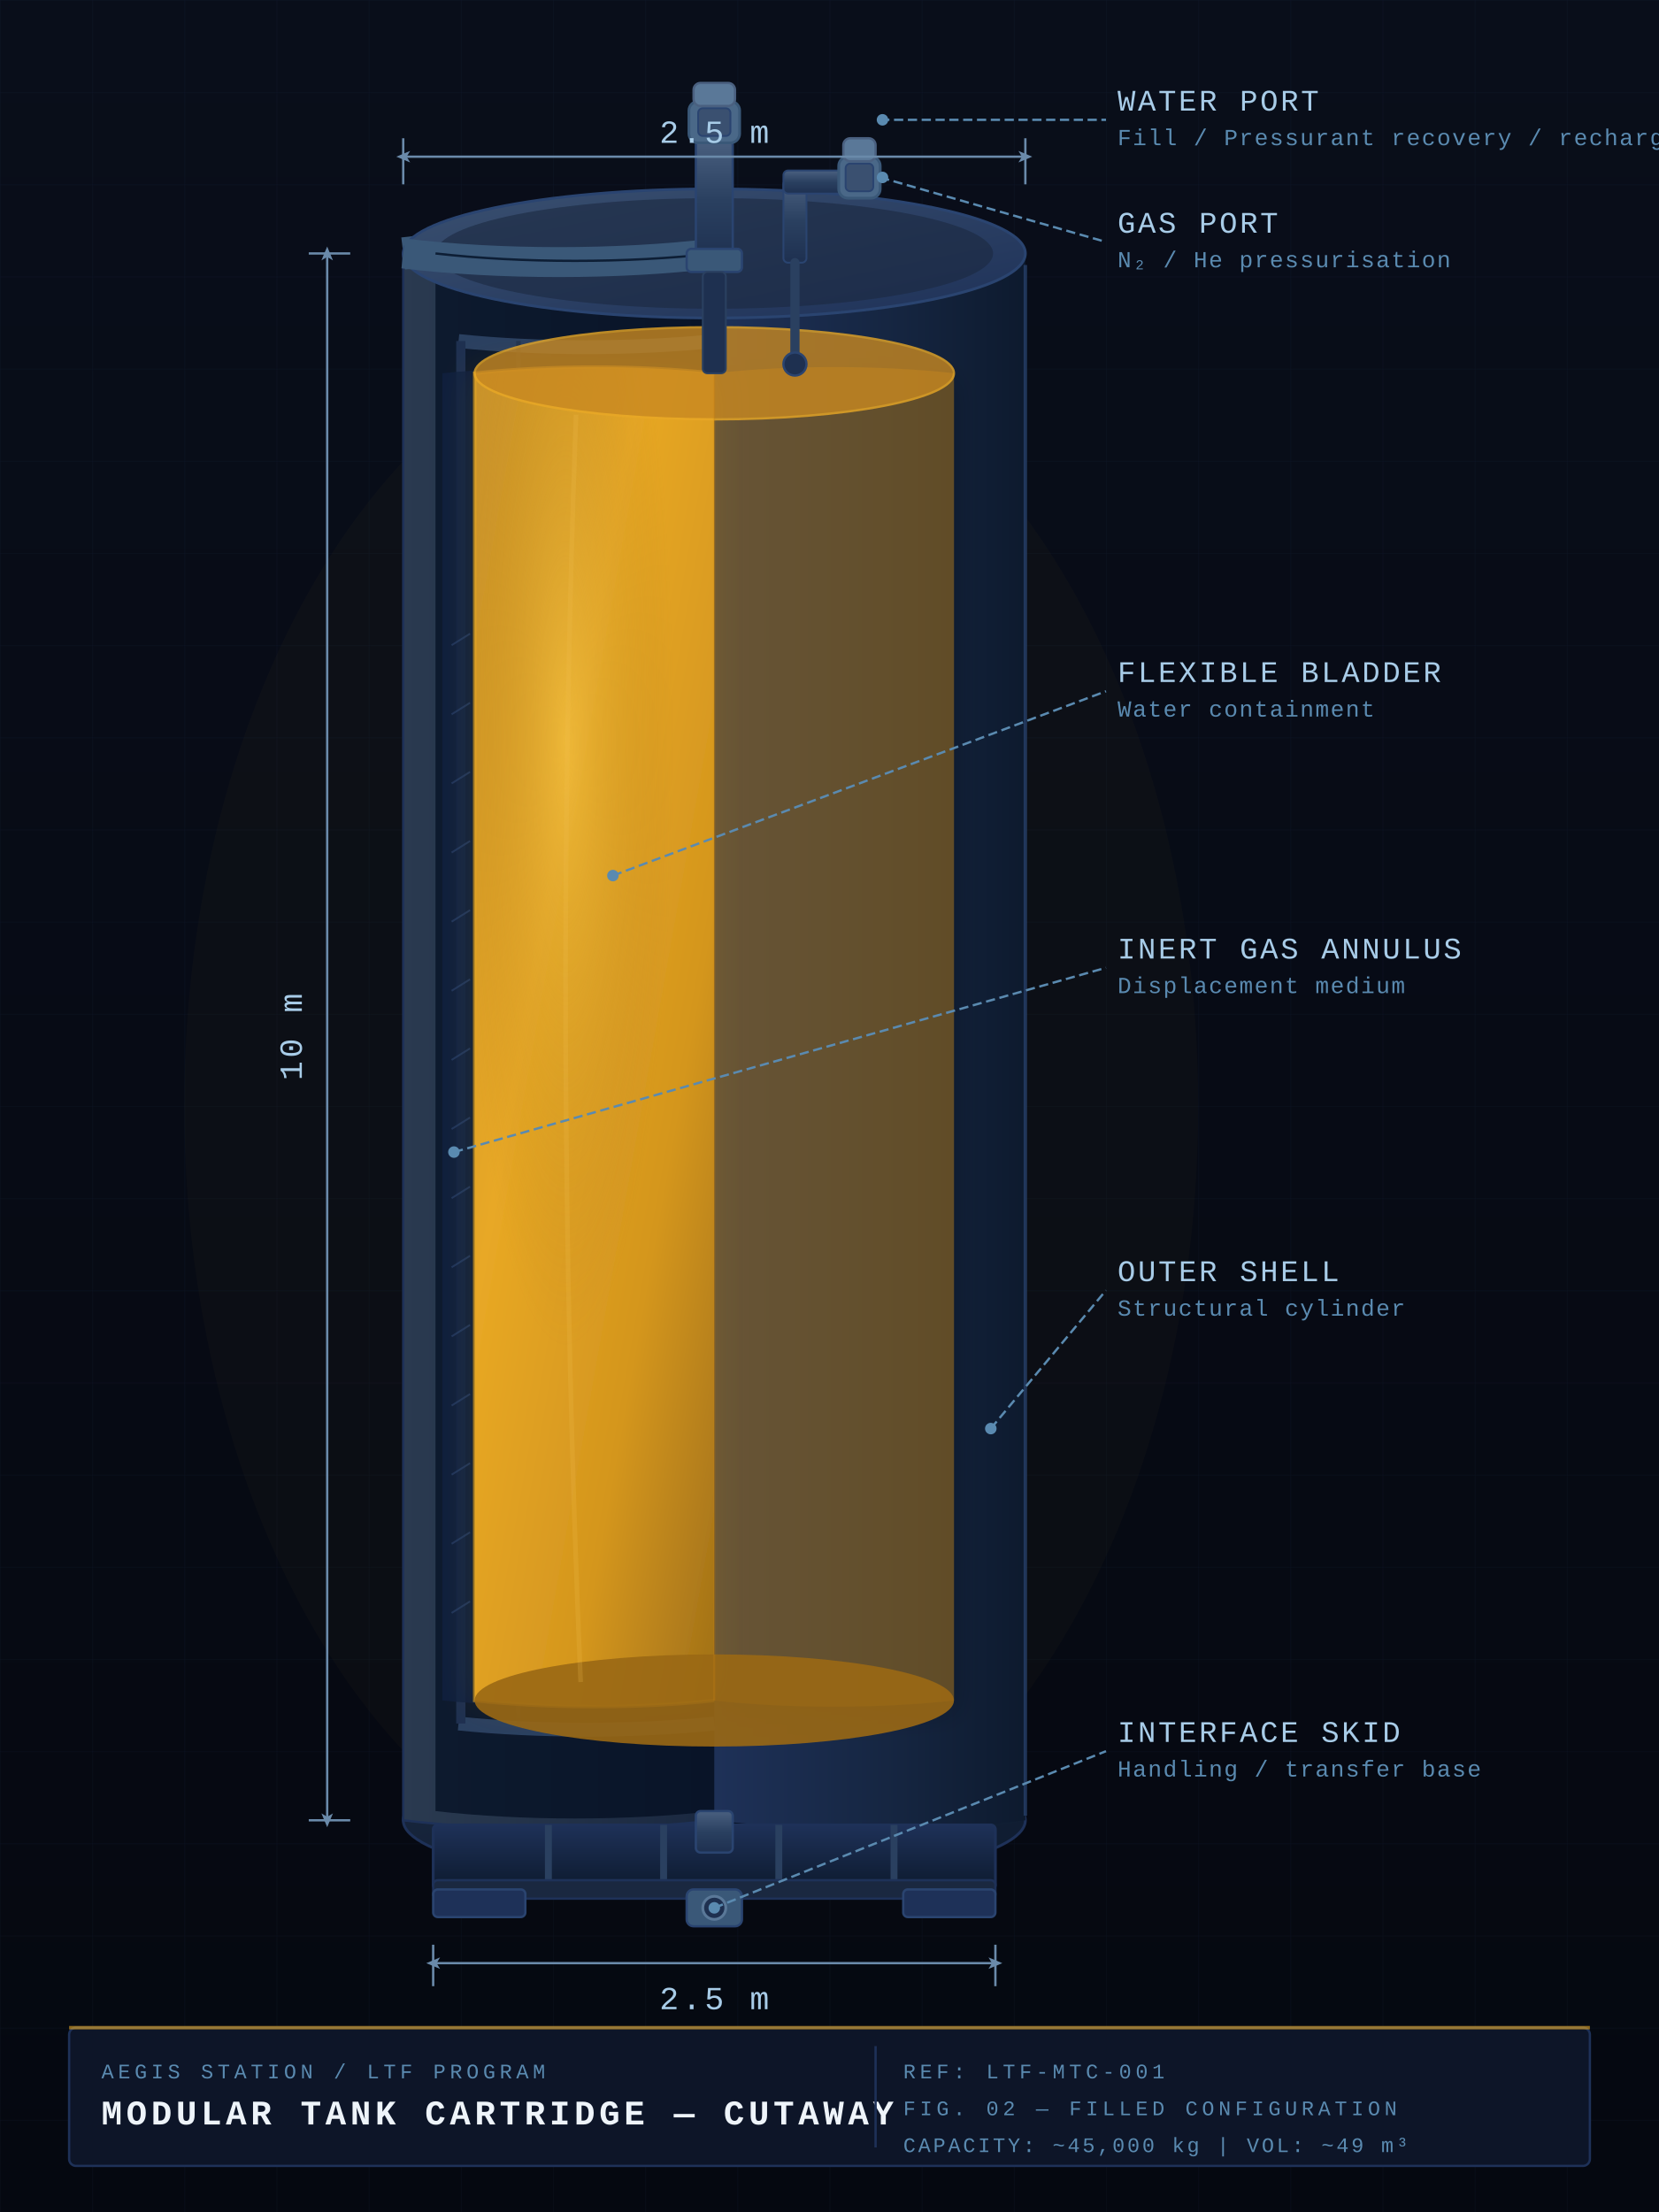
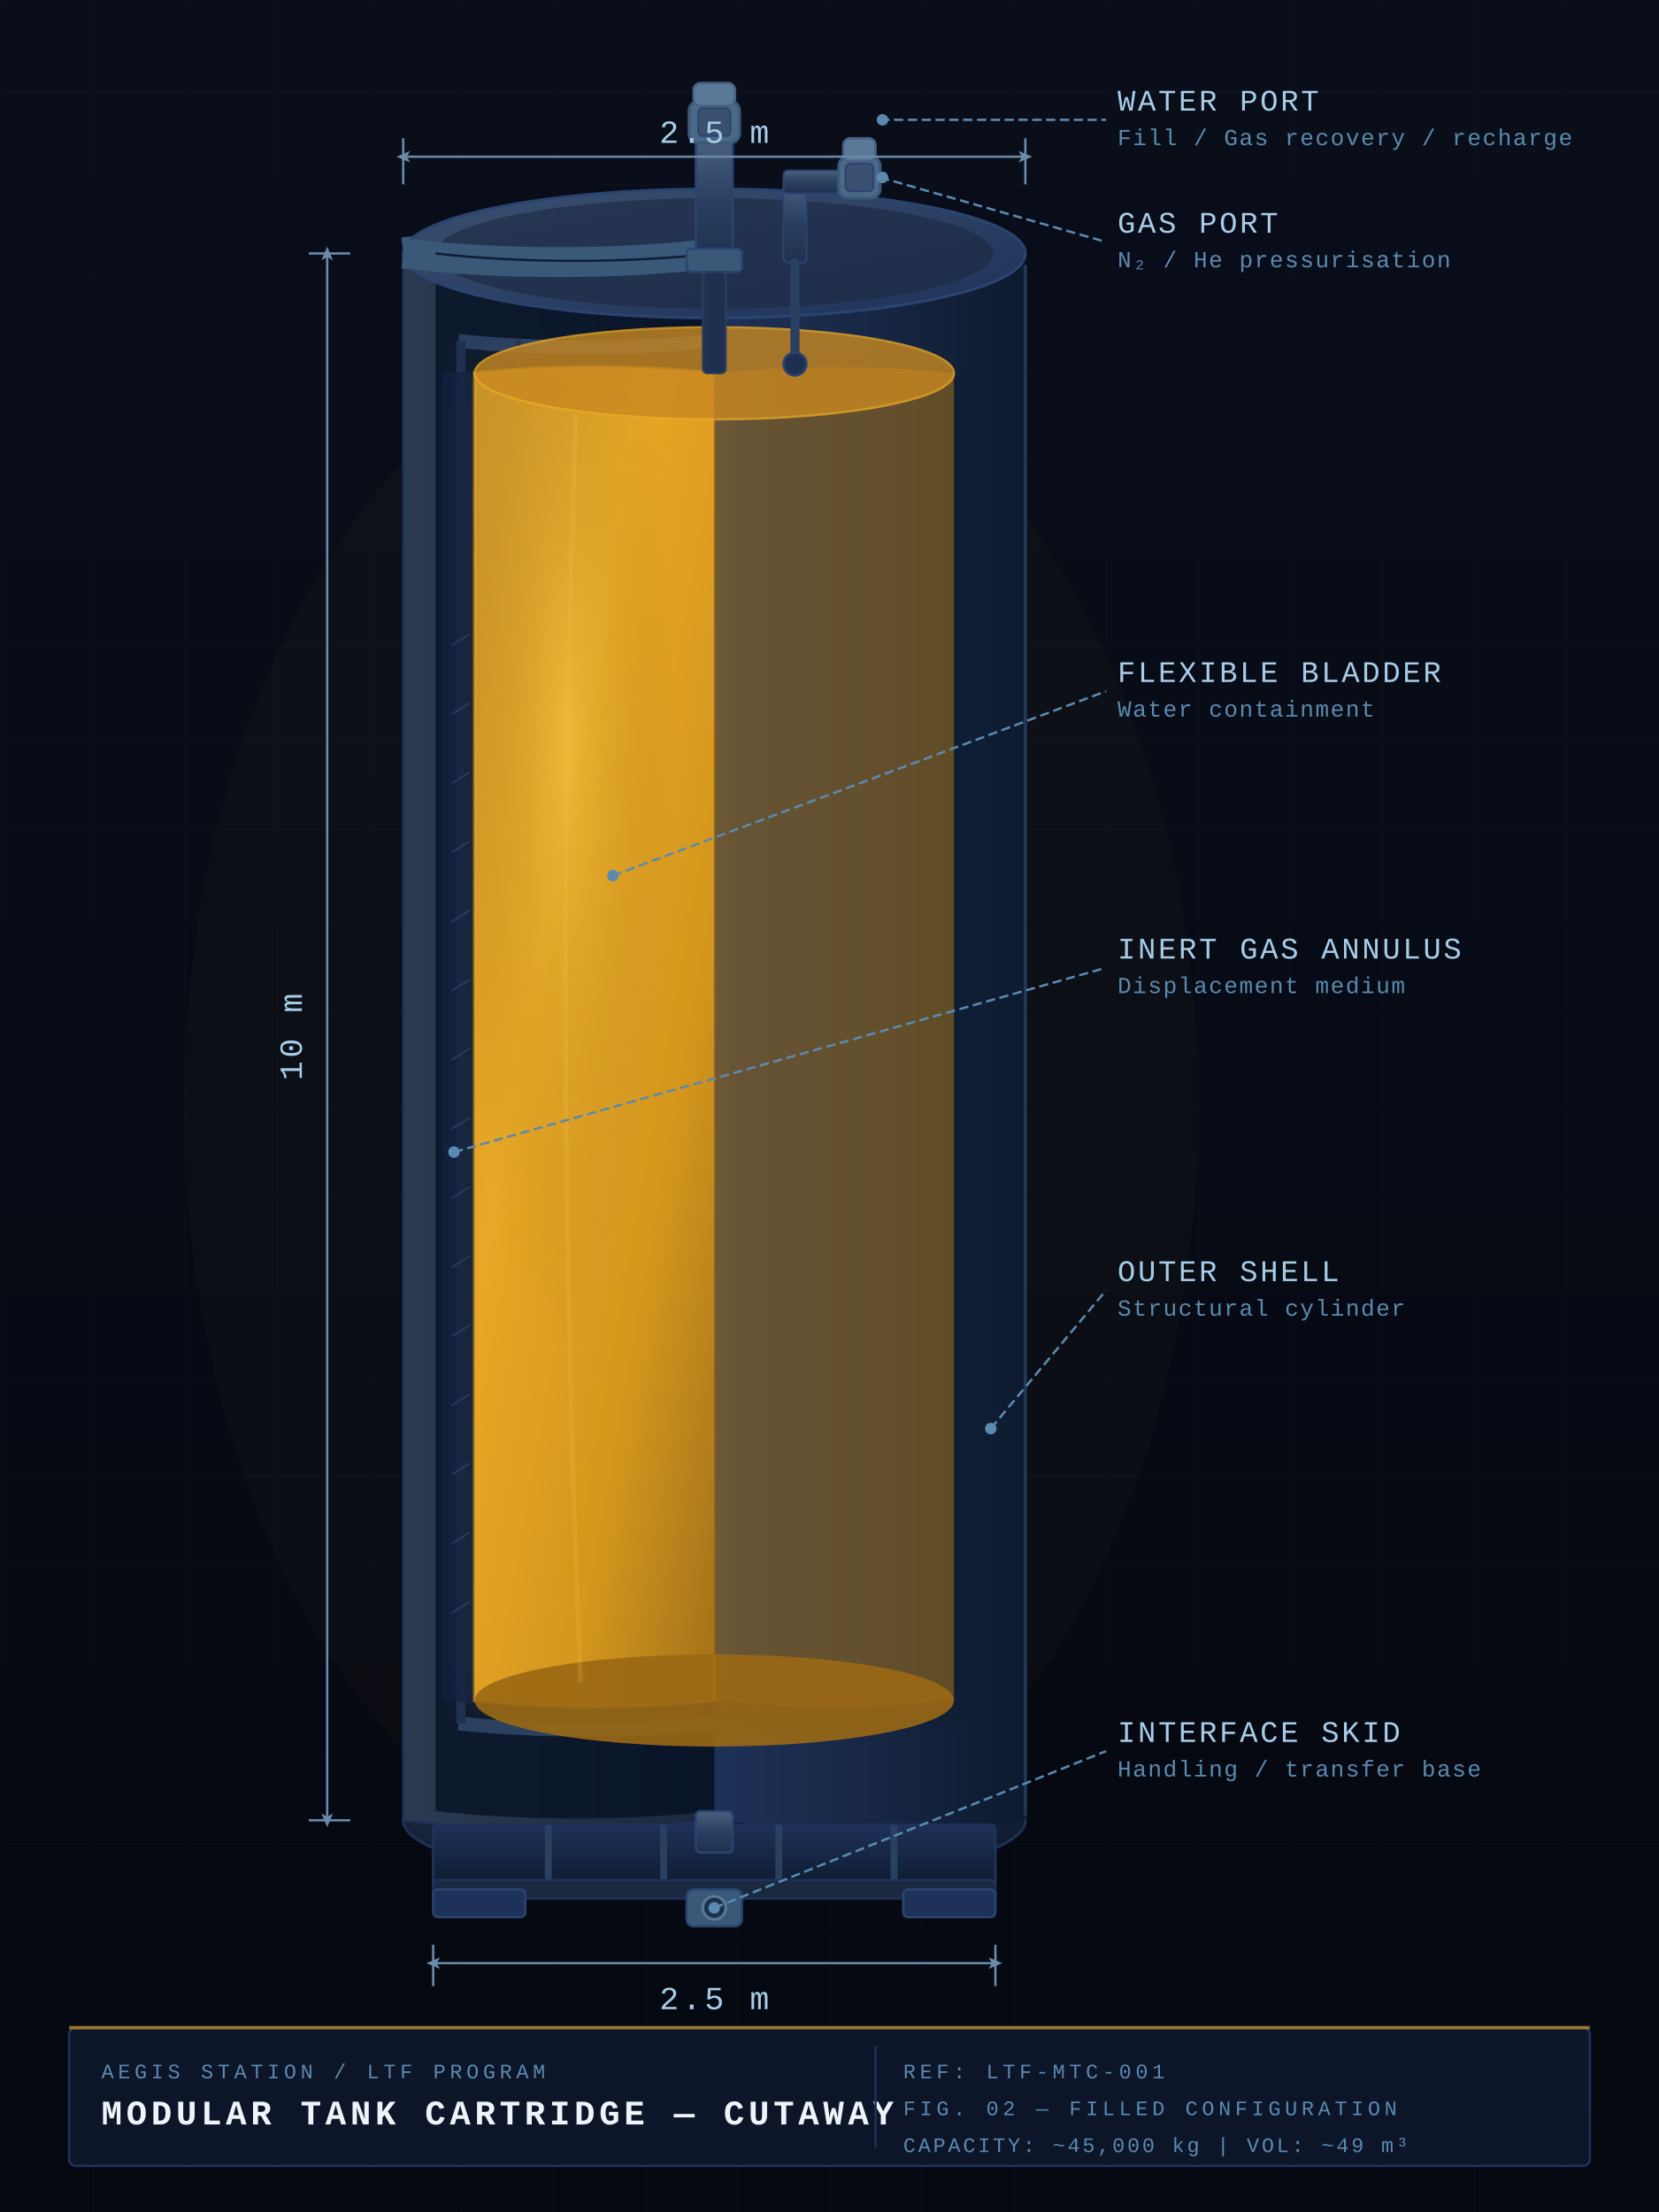
<svg xmlns="http://www.w3.org/2000/svg" viewBox="0 0 720 960" width="720" height="960" font-family="'Share Tech Mono', 'Courier New', monospace">
  <defs>
    <linearGradient id="bgGrad" x1="0" y1="0" x2="0" y2="1">
      <stop offset="0%" stop-color="#090e1a" />
      <stop offset="100%" stop-color="#050810" />
    </linearGradient>
    <linearGradient id="shellFront" x1="0" y1="0" x2="1" y2="0">
      <stop offset="0%" stop-color="#2a3a50" />
      <stop offset="100%" stop-color="#1a2840" />
    </linearGradient>
    <linearGradient id="shellSide" x1="0" y1="0" x2="1" y2="0">
      <stop offset="0%" stop-color="#1e3158" />
      <stop offset="60%" stop-color="#152540" />
      <stop offset="100%" stop-color="#0d1a2e" />
    </linearGradient>
    <linearGradient id="shellTop" x1="0" y1="0" x2="1" y2="1">
      <stop offset="0%" stop-color="#3a5070" />
      <stop offset="100%" stop-color="#1e3158" />
    </linearGradient>
    <linearGradient id="shellBottom" x1="0" y1="0" x2="1" y2="1">
      <stop offset="0%" stop-color="#1a2840" />
      <stop offset="100%" stop-color="#0d1a2e" />
    </linearGradient>
    <linearGradient id="interiorGrad" x1="0" y1="0" x2="1" y2="0">
      <stop offset="0%" stop-color="#0d1a2e" />
      <stop offset="100%" stop-color="#091428" />
    </linearGradient>
    <linearGradient id="bladderGrad" x1="0" y1="0" x2="1" y2="1">
      <stop offset="0%" stop-color="#c8922a" />
      <stop offset="35%" stop-color="#e8a825" />
      <stop offset="70%" stop-color="#d4961e" />
      <stop offset="100%" stop-color="#a07018" />
    </linearGradient>
    <radialGradient id="bladderHighlight" cx="38%" cy="28%" r="45%">
      <stop offset="0%" stop-color="#f5c84a" stop-opacity="0.5" />
      <stop offset="100%" stop-color="#a07018" stop-opacity="0" />
    </radialGradient>
    <linearGradient id="gasGrad" x1="0" y1="0" x2="1" y2="1">
      <stop offset="0%" stop-color="#1a2e4a" />
      <stop offset="100%" stop-color="#0f1e35" />
    </linearGradient>
    <linearGradient id="portGrad" x1="0" y1="0" x2="0" y2="1">
      <stop offset="0%" stop-color="#4a6080" />
      <stop offset="50%" stop-color="#2a4060" />
      <stop offset="100%" stop-color="#1e3050" />
    </linearGradient>
    <linearGradient id="skidGrad" x1="0" y1="0" x2="0" y2="1">
      <stop offset="0%" stop-color="#1e3158" />
      <stop offset="100%" stop-color="#0d1a2e" />
    </linearGradient>
    <marker id="arrow" markerWidth="8" markerHeight="8" refX="4" refY="4" orient="auto">
      <path d="M0,1 L8,4 L0,7 L2,4 Z" fill="#6a8aaa" />
    </marker>
    <marker id="arrowL" markerWidth="8" markerHeight="8" refX="4" refY="4" orient="auto-start-reverse">
      <path d="M0,1 L8,4 L0,7 L2,4 Z" fill="#6a8aaa" />
    </marker>
    <marker id="arrowB" markerWidth="6" markerHeight="6" refX="3" refY="3" orient="auto">
      <path d="M0,0.5 L6,3 L0,5.5 L1.5,3 Z" fill="#6a8aaa" />
    </marker>
    <marker id="arrowBL" markerWidth="6" markerHeight="6" refX="3" refY="3" orient="auto-start-reverse">
      <path d="M0,0.5 L6,3 L0,5.5 L1.5,3 Z" fill="#6a8aaa" />
    </marker>
    <pattern id="grid" width="40" height="40" patternUnits="userSpaceOnUse">
      <path d="M40,0 L0,0 L0,40" fill="none" stroke="#1e3158" stroke-width="0.3" opacity="0.4" />
    </pattern>
    <filter id="bladderShadow" x="-10%" y="-5%" width="120%" height="115%">
      <feDropShadow dx="0" dy="4" stdDeviation="6" flood-color="#000" flood-opacity="0.5" />
    </filter>
    <filter id="amberGlow" x="-15%" y="-10%" width="130%" height="125%">
      <feGaussianBlur stdDeviation="8" result="blur" />
      <feFlood flood-color="#e8a825" flood-opacity="0.12" result="color" />
      <feComposite in="color" in2="blur" operator="in" result="glow" />
      <feMerge>
        <feMergeNode in="glow" />
        <feMergeNode in="SourceGraphic" />
      </feMerge>
    </filter>
    <clipPath id="bodyClip">
      <rect x="160" y="100" width="270" height="720" />
    </clipPath>
  </defs>
  <rect width="720" height="960" fill="url(#bgGrad)" />
  <rect width="720" height="960" fill="url(#grid)" opacity="0.6" />
  <ellipse cx="300" cy="480" rx="220" ry="340" fill="#e8a825" opacity="0.025" />
  <ellipse cx="310" cy="790" rx="135" ry="28" fill="url(#shellBottom)" stroke="#1e3158" stroke-width="1.2" />
  <ellipse cx="310" cy="790" rx="121" ry="24" fill="#091428" />
  <path d="     M 310,110 A 135,28 0 0,1 445,110     L 445,790     A 135,28 0 0,1 310,790     L 310,110   " fill="url(#shellSide)" stroke="none" />
  <path d="M 445,115 L 445,788" stroke="#2a4470" stroke-width="1.5" opacity="0.7" />
  <path d="M 310,110 A 135,28 0 0,0 175,110 L 175,790 A 135,28 0 0,0 310,790 Z" fill="url(#shellFront)" stroke="#1e3158" stroke-width="1" />
  <path d="M 310,112 A 121,24 0 0,0 189,112 L 189,786 A 121,24 0 0,0 310,786 Z" fill="url(#interiorGrad)" />
  <path d="M 175,110 A 135,28 0 0,1 310,110 A 121,24 0 0,0 189,110 A 121,24 0 0,0 310,110 A 135,28 0 0,0 175,110 Z" fill="none" />
  <path d="M 175,110 A 135,28 0 0,1 310,110" fill="none" stroke="#3a5878" stroke-width="14" />
  <path d="M 189,110 A 121,24 0 0,1 310,110" fill="none" stroke="#0d1a2e" stroke-width="1" />
  <ellipse cx="310" cy="110" rx="135" ry="28" fill="url(#shellTop)" stroke="#2a4470" stroke-width="1.2" />
  <ellipse cx="310" cy="110" rx="121" ry="24" fill="#1a2840" opacity="0.6" />
  <path d="M 175,110 A 135,28 0 0,0 310,110" fill="none" stroke="#3a5878" stroke-width="13" />
  <path d="M 189,110 A 121,24 0 0,0 310,110" fill="none" stroke="#0d1e35" stroke-width="1" />
  <path d="M 199,148 A 111,20 0 0,0 310,148" fill="none" stroke="#2a4060" stroke-width="6" />
  <path d="M 199,748 A 111,20 0 0,0 310,748" fill="none" stroke="#2a4060" stroke-width="6" />
  <line x1="200" y1="148" x2="200" y2="748" stroke="#1e3050" stroke-width="4" />
  <line x1="225" y1="148" x2="225" y2="748" stroke="#1a2840" stroke-width="2" opacity="0.5" />
  <path d="     M 310,162 A 121,22 0 0,0 192,162     L 192,738     A 121,22 0 0,0 310,738     A 108,19 0 0,1 205,738     L 205,162     A 108,19 0 0,1 310,162 Z   " fill="#0f2040" opacity="0.8" />
  <line x1="196" y1="280" x2="204" y2="275" stroke="#2a4470" stroke-width="0.8" opacity="0.6" />
  <line x1="196" y1="310" x2="204" y2="305" stroke="#2a4470" stroke-width="0.8" opacity="0.6" />
  <line x1="196" y1="340" x2="204" y2="335" stroke="#2a4470" stroke-width="0.8" opacity="0.6" />
  <line x1="196" y1="370" x2="204" y2="365" stroke="#2a4470" stroke-width="0.8" opacity="0.6" />
  <line x1="196" y1="400" x2="204" y2="395" stroke="#2a4470" stroke-width="0.8" opacity="0.6" />
  <line x1="196" y1="430" x2="204" y2="425" stroke="#2a4470" stroke-width="0.8" opacity="0.6" />
  <line x1="196" y1="460" x2="204" y2="455" stroke="#2a4470" stroke-width="0.8" opacity="0.6" />
  <line x1="196" y1="490" x2="204" y2="485" stroke="#2a4470" stroke-width="0.8" opacity="0.6" />
  <line x1="196" y1="520" x2="204" y2="515" stroke="#2a4470" stroke-width="0.8" opacity="0.6" />
  <line x1="196" y1="550" x2="204" y2="545" stroke="#2a4470" stroke-width="0.8" opacity="0.6" />
  <line x1="196" y1="580" x2="204" y2="575" stroke="#2a4470" stroke-width="0.8" opacity="0.6" />
  <line x1="196" y1="610" x2="204" y2="605" stroke="#2a4470" stroke-width="0.8" opacity="0.6" />
  <line x1="196" y1="640" x2="204" y2="635" stroke="#2a4470" stroke-width="0.8" opacity="0.6" />
  <line x1="196" y1="670" x2="204" y2="665" stroke="#2a4470" stroke-width="0.8" opacity="0.6" />
  <line x1="196" y1="700" x2="204" y2="695" stroke="#2a4470" stroke-width="0.8" opacity="0.6" />
  <path d="     M 310,162 A 104,20 0 0,1 414,162     L 414,738     A 104,20 0 0,1 310,738     Z   " fill="#b07818" opacity="0.5" filter="url(#bladderShadow)" />
  <path d="     M 310,162 A 104,20 0 0,0 206,162     L 206,738     A 104,20 0 0,0 310,738     Z   " fill="url(#bladderGrad)" filter="url(#amberGlow)" />
  <path d="     M 310,162 A 104,20 0 0,0 206,162     L 206,738     A 104,20 0 0,0 310,738     Z   " fill="url(#bladderHighlight)" />
  <path d="     M 310,162 A 104,20 0 0,0 206,162     L 206,738     A 104,20 0 0,0 310,738   " fill="none" stroke="#e8a825" stroke-width="1.5" opacity="0.6" />
  <ellipse cx="310" cy="162" rx="104" ry="20" fill="#c88820" stroke="#e8a825" stroke-width="1" opacity="0.8" />
  <ellipse cx="310" cy="738" rx="104" ry="20" fill="#9a6814" opacity="0.9" />
  <path d="M 250,180 Q 240,450 252,730" fill="none" stroke="#f0c050" stroke-width="2" opacity="0.2" />
  <line x1="310" y1="162" x2="310" y2="738" stroke="#c88010" stroke-width="0.8" opacity="0.3" />
  <rect x="302" y="60" width="16" height="54" rx="3" fill="url(#portGrad)" stroke="#2a4470" stroke-width="1" />
  <rect x="298" y="108" width="24" height="10" rx="2" fill="#3a5878" stroke="#2a4470" stroke-width="1" />
  <rect x="299" y="44" width="22" height="18" rx="4" fill="#4a6888" stroke="#3a5878" stroke-width="1.2" />
  <rect x="303" y="47" width="14" height="12" rx="2" fill="#3a5070" stroke="#2a4470" stroke-width="0.8" />
  <rect x="301" y="36" width="18" height="10" rx="3" fill="#5a7898" stroke="#4a6080" stroke-width="1" />
  <rect x="305" y="118" width="10" height="44" rx="2" fill="#1e3050" stroke="#2a4060" stroke-width="0.8" />
  <rect x="340" y="78" width="10" height="36" rx="2" fill="url(#portGrad)" stroke="#2a4470" stroke-width="0.8" />
  <rect x="340" y="74" width="30" height="10" rx="2" fill="url(#portGrad)" stroke="#2a4470" stroke-width="0.8" />
  <rect x="364" y="68" width="18" height="18" rx="4" fill="#4a6888" stroke="#3a5878" stroke-width="1.2" />
  <rect x="367" y="71" width="12" height="12" rx="2" fill="#3a5070" stroke="#2a4470" stroke-width="0.8" />
  <rect x="366" y="60" width="14" height="10" rx="3" fill="#5a7898" stroke="#4a6080" stroke-width="1" />
  <path d="M 345,114 L 345,155" stroke="#2a4060" stroke-width="4" stroke-linecap="round" />
  <circle cx="345" cy="158" r="5" fill="#1e3050" stroke="#2a4470" stroke-width="1" />
  <rect x="188" y="792" width="244" height="28" rx="2" fill="url(#skidGrad)" stroke="#1e3158" stroke-width="1.2" />
  <line x1="238" y1="792" x2="238" y2="820" stroke="#2a4060" stroke-width="3" />
  <line x1="288" y1="792" x2="288" y2="820" stroke="#2a4060" stroke-width="3" />
  <line x1="338" y1="792" x2="338" y2="820" stroke="#2a4060" stroke-width="3" />
  <line x1="388" y1="792" x2="388" y2="820" stroke="#2a4060" stroke-width="3" />
  <rect x="188" y="816" width="244" height="8" rx="2" fill="#1a2840" stroke="#1e3158" stroke-width="1" />
  <rect x="188" y="820" width="40" height="12" rx="2" fill="#1e3158" stroke="#2a4470" stroke-width="1" />
  <rect x="392" y="820" width="40" height="12" rx="2" fill="#1e3158" stroke="#2a4470" stroke-width="1" />
  <rect x="302" y="786" width="16" height="18" rx="2" fill="url(#portGrad)" stroke="#2a4470" stroke-width="1" />
  <rect x="298" y="820" width="24" height="16" rx="3" fill="#3a5878" stroke="#2a4470" stroke-width="1" />
  <circle cx="310" cy="828" r="5" fill="#1e3050" stroke="#5a7898" stroke-width="1.2" />
  <line x1="382" y1="52" x2="480" y2="52" stroke="#5a8ab0" stroke-width="1" stroke-dasharray="4,2" />
  <circle cx="383" cy="52" r="2.5" fill="#5a8ab0" />
  <text x="485" y="48" font-family="'Share Tech Mono', 'Courier New', monospace" font-size="13" fill="#a8cce8" letter-spacing="0.08em">WATER PORT</text>
-   <text x="485" y="63" font-family="'Share Tech Mono', 'Courier New', monospace" font-size="10" fill="#5a8ab0" letter-spacing="0.06em">Fill / Pressurant recovery / recharge</text>
+   <text x="485" y="63" font-family="'Share Tech Mono', 'Courier New', monospace" font-size="10" fill="#5a8ab0" letter-spacing="0.06em">Fill / Gas recovery / recharge</text>
  <line x1="382" y1="77" x2="480" y2="105" stroke="#5a8ab0" stroke-width="1" stroke-dasharray="4,2" />
  <circle cx="383" cy="77" r="2.5" fill="#5a8ab0" />
  <text x="485" y="101" font-family="'Share Tech Mono', 'Courier New', monospace" font-size="13" fill="#a8cce8" letter-spacing="0.08em">GAS PORT</text>
  <text x="485" y="116" font-family="'Share Tech Mono', 'Courier New', monospace" font-size="10" fill="#5a8ab0" letter-spacing="0.06em">N₂ / He pressurisation</text>
  <line x1="266" y1="380" x2="480" y2="300" stroke="#5a8ab0" stroke-width="1" stroke-dasharray="4,2" />
  <circle cx="266" cy="380" r="2.5" fill="#5a8ab0" />
  <text x="485" y="296" font-family="'Share Tech Mono', 'Courier New', monospace" font-size="13" fill="#a8cce8" letter-spacing="0.08em">FLEXIBLE BLADDER</text>
  <text x="485" y="311" font-family="'Share Tech Mono', 'Courier New', monospace" font-size="10" fill="#5a8ab0" letter-spacing="0.06em">Water containment</text>
  <line x1="197" y1="500" x2="480" y2="420" stroke="#5a8ab0" stroke-width="1" stroke-dasharray="4,2" />
  <circle cx="197" cy="500" r="2.5" fill="#5a8ab0" />
  <text x="485" y="416" font-family="'Share Tech Mono', 'Courier New', monospace" font-size="13" fill="#a8cce8" letter-spacing="0.08em">INERT GAS ANNULUS</text>
  <text x="485" y="431" font-family="'Share Tech Mono', 'Courier New', monospace" font-size="10" fill="#5a8ab0" letter-spacing="0.06em">Displacement medium</text>
  <line x1="430" y1="620" x2="480" y2="560" stroke="#5a8ab0" stroke-width="1" stroke-dasharray="4,2" />
  <circle cx="430" cy="620" r="2.5" fill="#5a8ab0" />
  <text x="485" y="556" font-family="'Share Tech Mono', 'Courier New', monospace" font-size="13" fill="#a8cce8" letter-spacing="0.08em">OUTER SHELL</text>
  <text x="485" y="571" font-family="'Share Tech Mono', 'Courier New', monospace" font-size="10" fill="#5a8ab0" letter-spacing="0.06em">Structural cylinder</text>
  <line x1="310" y1="828" x2="480" y2="760" stroke="#5a8ab0" stroke-width="1" stroke-dasharray="4,2" />
  <circle cx="310" cy="828" r="2.5" fill="#5a8ab0" />
  <text x="485" y="756" font-family="'Share Tech Mono', 'Courier New', monospace" font-size="13" fill="#a8cce8" letter-spacing="0.08em">INTERFACE SKID</text>
  <text x="485" y="771" font-family="'Share Tech Mono', 'Courier New', monospace" font-size="10" fill="#5a8ab0" letter-spacing="0.06em">Handling / transfer base</text>
  <line x1="175" y1="68" x2="445" y2="68" stroke="#6a8aaa" stroke-width="1" marker-start="url(#arrowBL)" marker-end="url(#arrowB)" />
  <line x1="175" y1="60" x2="175" y2="80" stroke="#6a8aaa" stroke-width="1" />
  <line x1="445" y1="60" x2="445" y2="80" stroke="#6a8aaa" stroke-width="1" />
  <text x="310" y="62" text-anchor="middle" font-family="'Share Tech Mono', 'Courier New', monospace" font-size="14" fill="#a8cce8" letter-spacing="0.1em">2.5 m</text>
  <line x1="142" y1="110" x2="142" y2="790" stroke="#6a8aaa" stroke-width="1" marker-start="url(#arrowBL)" marker-end="url(#arrowB)" />
  <line x1="134" y1="110" x2="152" y2="110" stroke="#6a8aaa" stroke-width="1" />
  <line x1="134" y1="790" x2="152" y2="790" stroke="#6a8aaa" stroke-width="1" />
  <text x="131" y="450" text-anchor="middle" transform="rotate(-90, 131, 450)" font-family="'Share Tech Mono', 'Courier New', monospace" font-size="14" fill="#a8cce8" letter-spacing="0.1em">10 m</text>
  <line x1="188" y1="852" x2="432" y2="852" stroke="#6a8aaa" stroke-width="1" marker-start="url(#arrowBL)" marker-end="url(#arrowB)" />
  <line x1="188" y1="844" x2="188" y2="862" stroke="#6a8aaa" stroke-width="1" />
  <line x1="432" y1="844" x2="432" y2="862" stroke="#6a8aaa" stroke-width="1" />
  <text x="310" y="872" text-anchor="middle" font-family="'Share Tech Mono', 'Courier New', monospace" font-size="14" fill="#a8cce8" letter-spacing="0.1em">2.5 m</text>
  <rect x="30" y="880" width="660" height="60" rx="3" fill="#0d1528" stroke="#1e3158" stroke-width="1" />
  <line x1="30" y1="880" x2="690" y2="880" stroke="#e8a825" stroke-width="1.5" opacity="0.6" />
  <text x="44" y="902" font-family="'Share Tech Mono', 'Courier New', monospace" font-size="9" fill="#5a8ab0" letter-spacing="0.2em">AEGIS STATION / LTF PROGRAM</text>
  <text x="44" y="922" font-family="'Share Tech Mono', 'Courier New', monospace" font-size="15" fill="#eef4fa" letter-spacing="0.12em" font-weight="bold">MODULAR TANK CARTRIDGE — CUTAWAY</text>
  <line x1="380" y1="888" x2="380" y2="932" stroke="#1e3158" stroke-width="1" />
  <text x="392" y="902" font-family="'Share Tech Mono', 'Courier New', monospace" font-size="9" fill="#5a8ab0" letter-spacing="0.2em">REF: LTF-MTC-001</text>
  <text x="392" y="918" font-family="'Share Tech Mono', 'Courier New', monospace" font-size="9" fill="#5a8ab0" letter-spacing="0.2em">FIG. 02 — FILLED CONFIGURATION</text>
  <text x="392" y="934" font-family="'Share Tech Mono', 'Courier New', monospace" font-size="9" fill="#5a8ab0" letter-spacing="0.12em">CAPACITY: ~45,000 kg  |  VOL: ~49 m³</text>
</svg>
